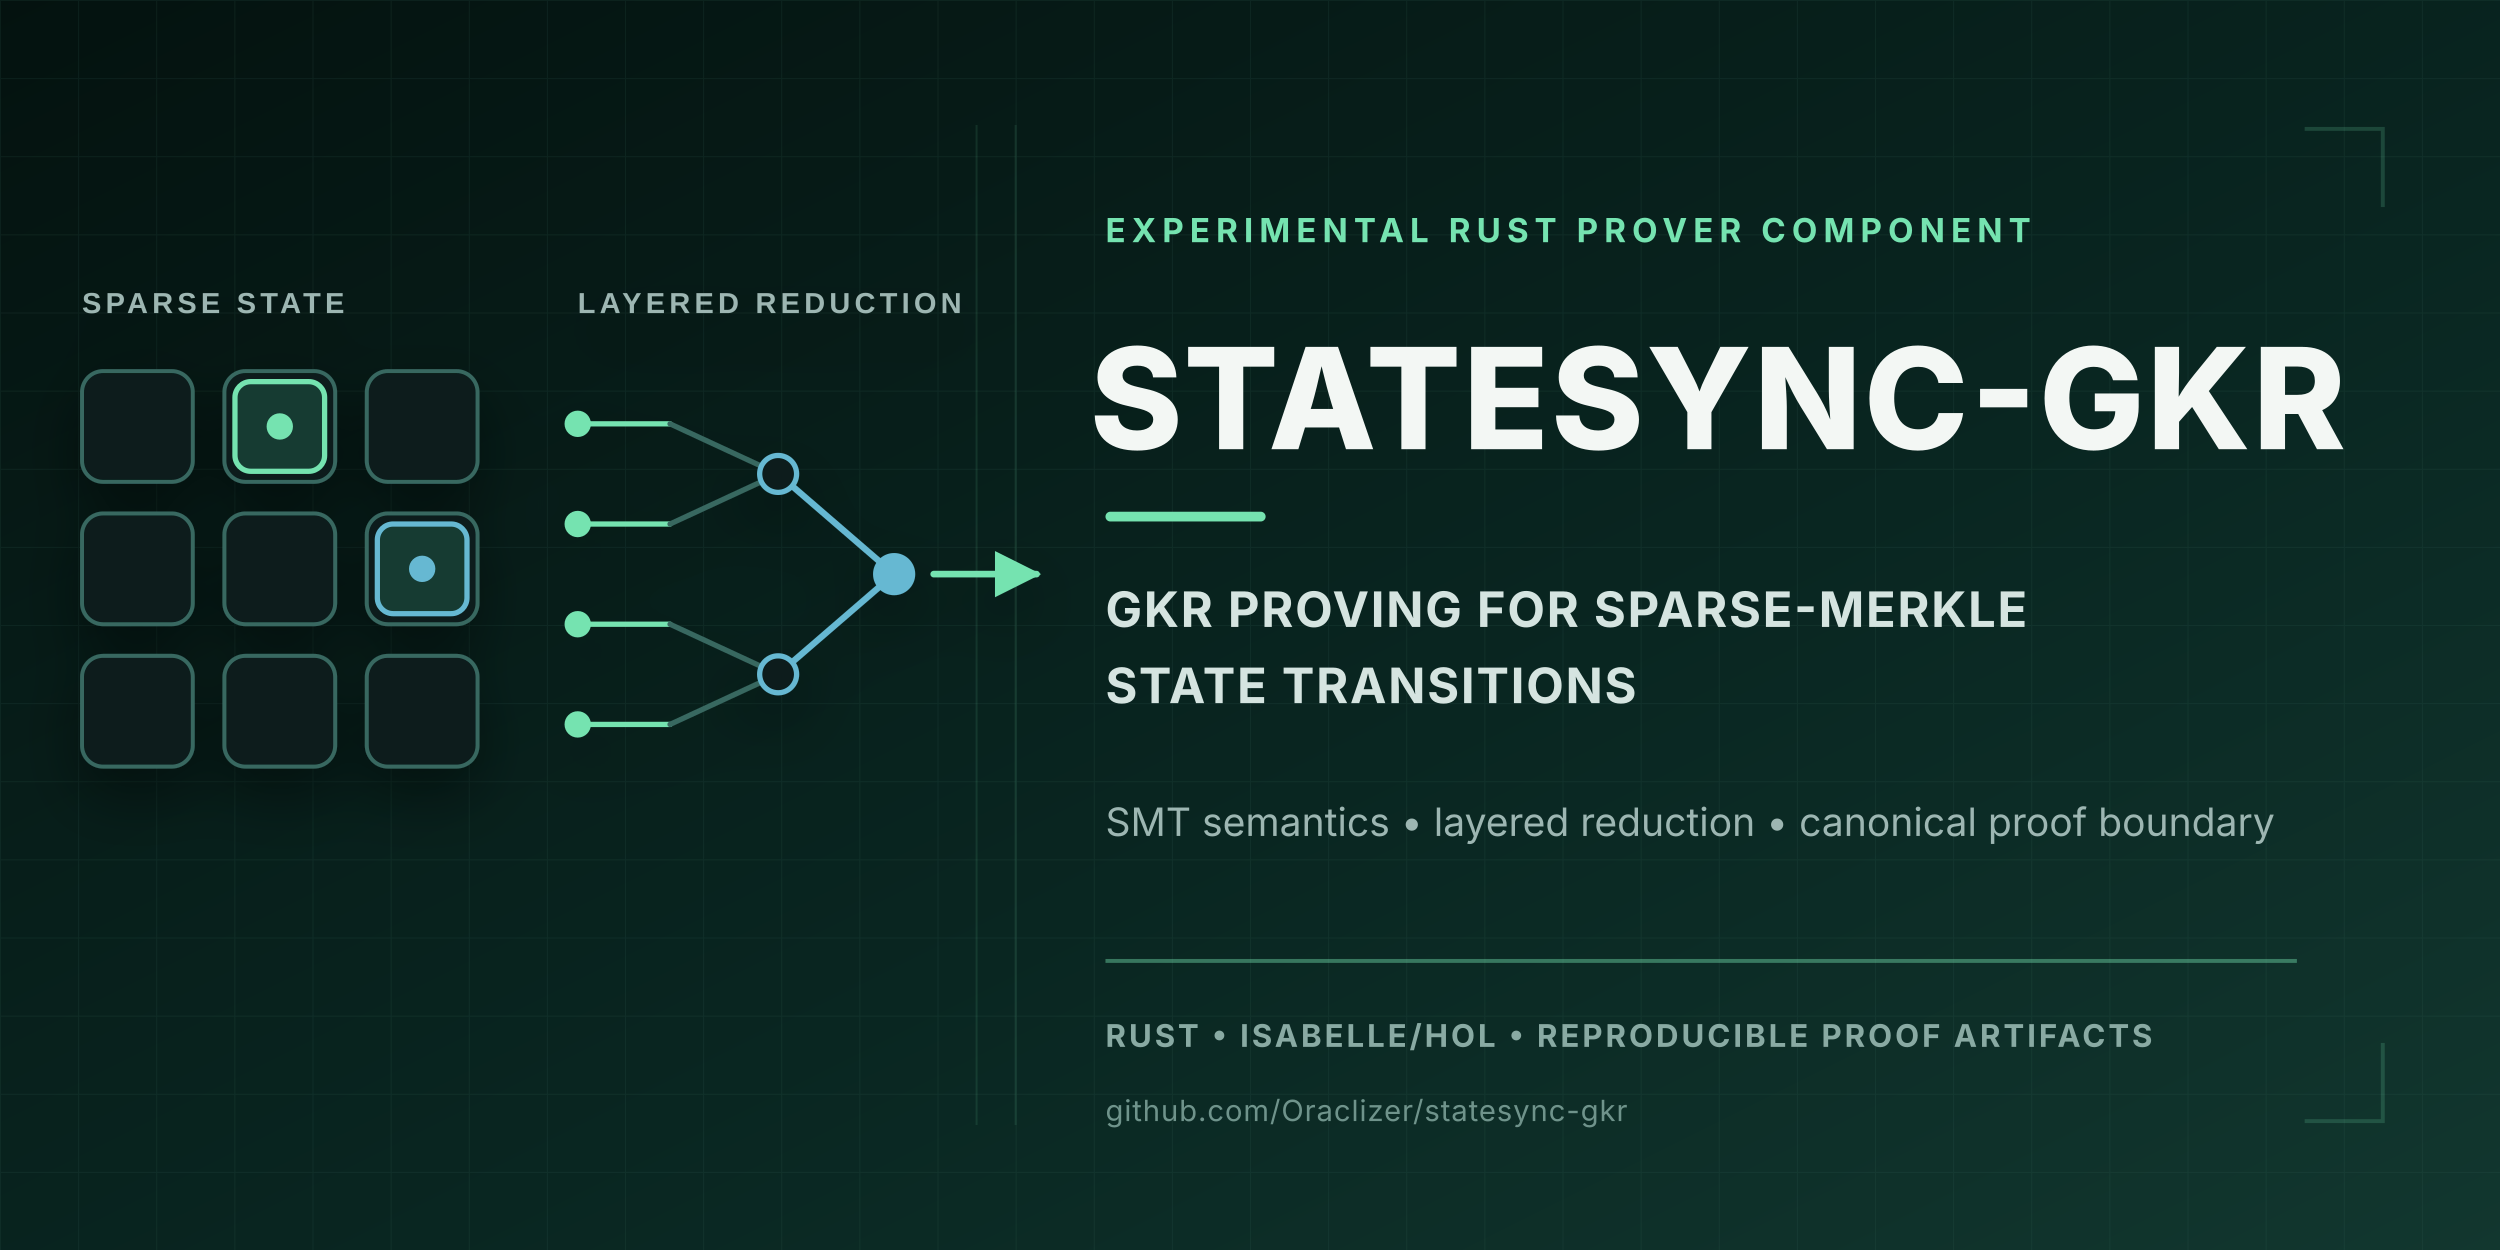
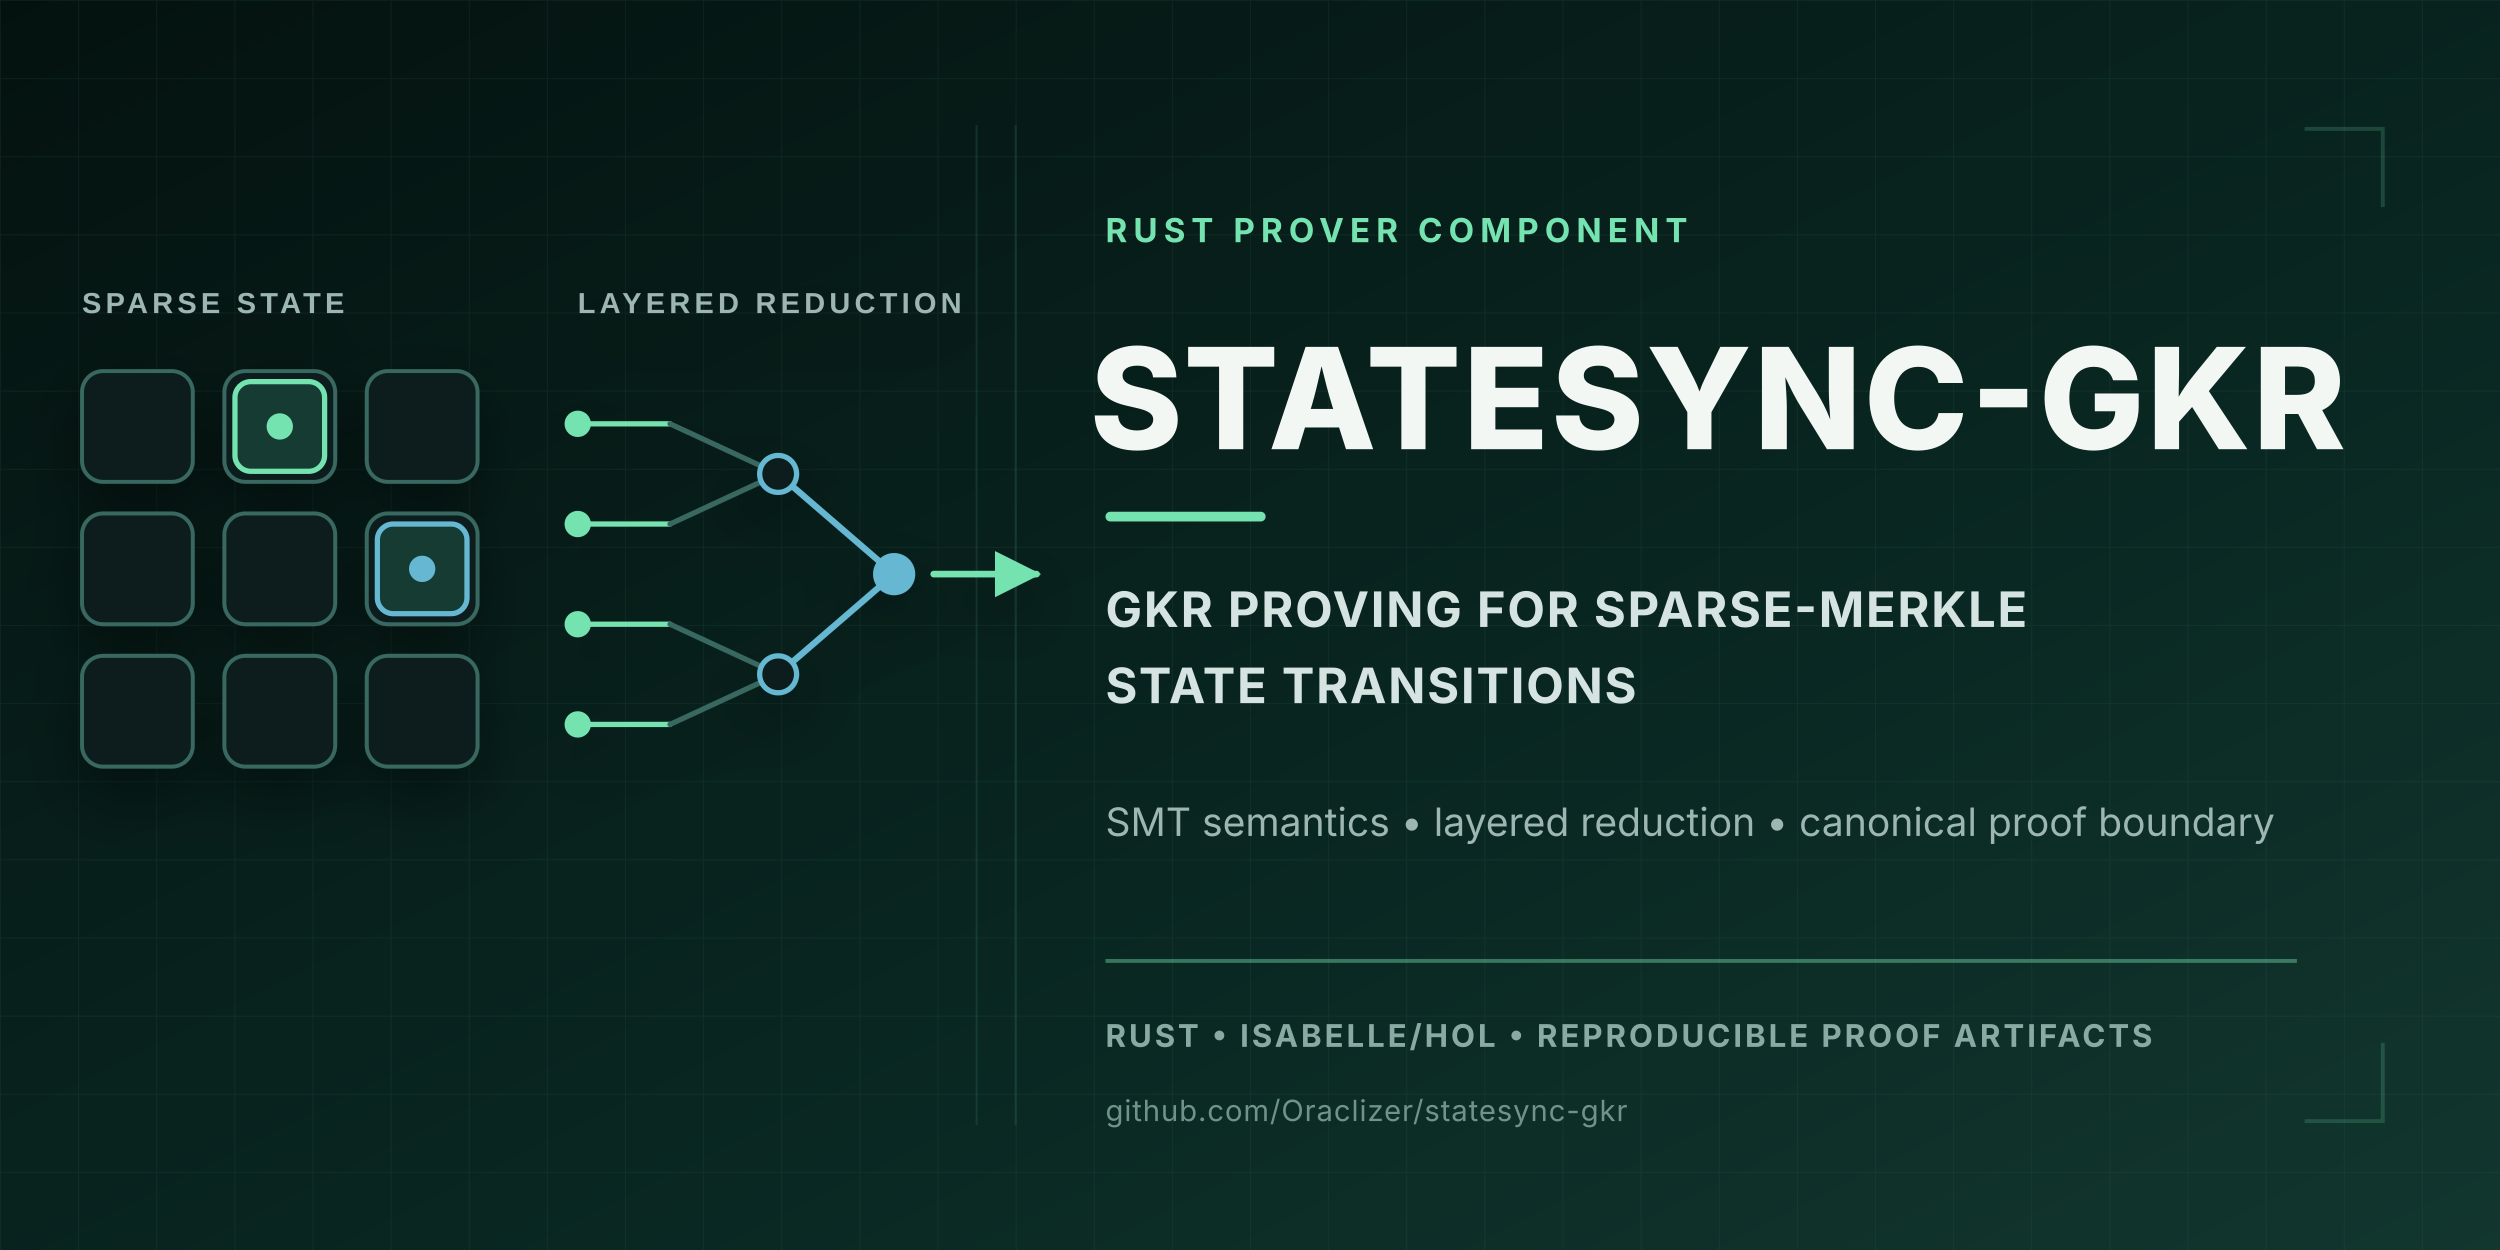
<svg xmlns="http://www.w3.org/2000/svg" width="1280" height="640" viewBox="0 0 1280 640" role="img" aria-labelledby="title desc">
  <defs>
    <linearGradient id="bg" x1="0" y1="0" x2="1" y2="1">
      <stop offset="0" stop-color="#04120f" />
      <stop offset="0.58" stop-color="#092621" />
      <stop offset="1" stop-color="#12372f" />
    </linearGradient>
    <pattern id="grid" width="40" height="40" patternUnits="userSpaceOnUse">
      <path d="M40 0H0v40" fill="none" stroke="#3d6c64" stroke-width="1" opacity="0.14" />
    </pattern>
    <marker id="arrow" viewBox="0 0 10 10" refX="9" refY="5" markerWidth="7" markerHeight="7" orient="auto">
      <path d="M0 0L10 5L0 10Z" fill="#75e3b0" />
    </marker>
    <filter id="shadow" x="-20%" y="-20%" width="140%" height="140%">
      <feDropShadow dx="0" dy="10" stdDeviation="12" flood-color="#010806" flood-opacity="0.45" />
    </filter>
  </defs>
  <rect width="1280" height="640" fill="url(#bg)" />
  <rect width="1280" height="640" fill="url(#grid)" />
  <path d="M500 64v512M520 64v512" stroke="#75e3b0" stroke-width="1" opacity="0.11" />
  <path d="M1180 66h40v40M1220 534v40h-40" fill="none" stroke="#75e3b0" stroke-width="2" opacity="0.18" />
  <g transform="translate(42 190) scale(1.35)" filter="url(#shadow)">
    <text x="0" y="-22" fill="#9db6b2" font-family="Segoe UI,Arial,sans-serif" font-size="11" font-weight="700" letter-spacing="1.6">SPARSE STATE</text>
    <g fill="#091d1b" stroke="#386761" stroke-width="1.5">
      <rect x="0" y="0" width="42" height="42" rx="8" />
      <rect x="54" y="0" width="42" height="42" rx="8" />
      <rect x="108" y="0" width="42" height="42" rx="8" />
      <rect x="0" y="54" width="42" height="42" rx="8" />
      <rect x="54" y="54" width="42" height="42" rx="8" />
      <rect x="108" y="54" width="42" height="42" rx="8" />
      <rect x="0" y="108" width="42" height="42" rx="8" />
      <rect x="54" y="108" width="42" height="42" rx="8" />
      <rect x="108" y="108" width="42" height="42" rx="8" />
    </g>
    <rect x="58" y="4" width="34" height="34" rx="6" fill="#153a32" stroke="#75e3b0" stroke-width="2" />
    <rect x="112" y="58" width="34" height="34" rx="6" fill="#153a32" stroke="#66b8d2" stroke-width="2" />
    <circle cx="75" cy="21" r="5" fill="#75e3b0" />
    <circle cx="129" cy="75" r="5" fill="#66b8d2" />
    <g transform="translate(188 0)" fill="none" stroke-linecap="round" stroke-linejoin="round">
      <text x="0" y="-22" fill="#9db6b2" font-family="Segoe UI,Arial,sans-serif" font-size="11" font-weight="700" letter-spacing="1.6">LAYERED REDUCTION</text>
      <path d="M0 20H35M0 58H35M0 96H35M0 134H35" stroke="#75e3b0" stroke-width="2" />
      <path d="M35 20L76 39M35 58L76 39M35 96L76 115M35 134L76 115" stroke="#386761" stroke-width="2" />
      <path d="M76 39L120 77M76 115L120 77" stroke="#66b8d2" stroke-width="2.4" />
      <g fill="#75e3b0" stroke="none">
        <circle cx="0" cy="20" r="5" />
        <circle cx="0" cy="58" r="5" />
        <circle cx="0" cy="96" r="5" />
        <circle cx="0" cy="134" r="5" />
      </g>
      <g fill="#091d1b" stroke="#66b8d2" stroke-width="2">
        <circle cx="76" cy="39" r="7" />
        <circle cx="76" cy="115" r="7" />
      </g>
      <circle cx="120" cy="77" r="8" fill="#66b8d2" stroke="none" />
      <path d="M135 77H174" stroke="#75e3b0" stroke-width="2.5" marker-end="url(#arrow)" />
    </g>
  </g>
  <g font-family="Inter,Segoe UI,Arial,sans-serif">
-     <text x="566" y="124" fill="#75e3b0" font-size="17" font-weight="750" letter-spacing="3.1">EXPERIMENTAL RUST PROVER COMPONENT</text>
+     <text x="566" y="124" fill="#75e3b0" font-size="17" font-weight="750" letter-spacing="3.1">RUST PROVER COMPONENT</text>
    <text x="558" y="230" fill="#f3f7f4" font-size="72" font-weight="800" letter-spacing="1.1">STATESYNC-GKR</text>
    <rect x="566" y="262" width="82" height="5" rx="2.5" fill="#75e3b0" />
    <text x="566" y="321" fill="#d5e4e0" font-size="25" font-weight="650" letter-spacing="0.9">GKR PROVING FOR SPARSE-MERKLE</text>
    <text x="566" y="360" fill="#d5e4e0" font-size="25" font-weight="650" letter-spacing="0.9">STATE TRANSITIONS</text>
    <text x="566" y="428" fill="#9db6b2" font-size="20">SMT semantics  •  layered reduction  •  canonical proof boundary</text>
    <path d="M566 492h610" stroke="#75e3b0" stroke-width="2" opacity="0.42" />
    <text x="566" y="536" fill="#89aaa3" font-size="16" font-weight="650" letter-spacing="1.5">RUST  •  ISABELLE/HOL  •  REPRODUCIBLE PROOF ARTIFACTS</text>
    <text x="566" y="574" fill="#6f938b" font-size="15" letter-spacing="0.45">github.com/Oraclizer/statesync-gkr</text>
  </g>
</svg>
